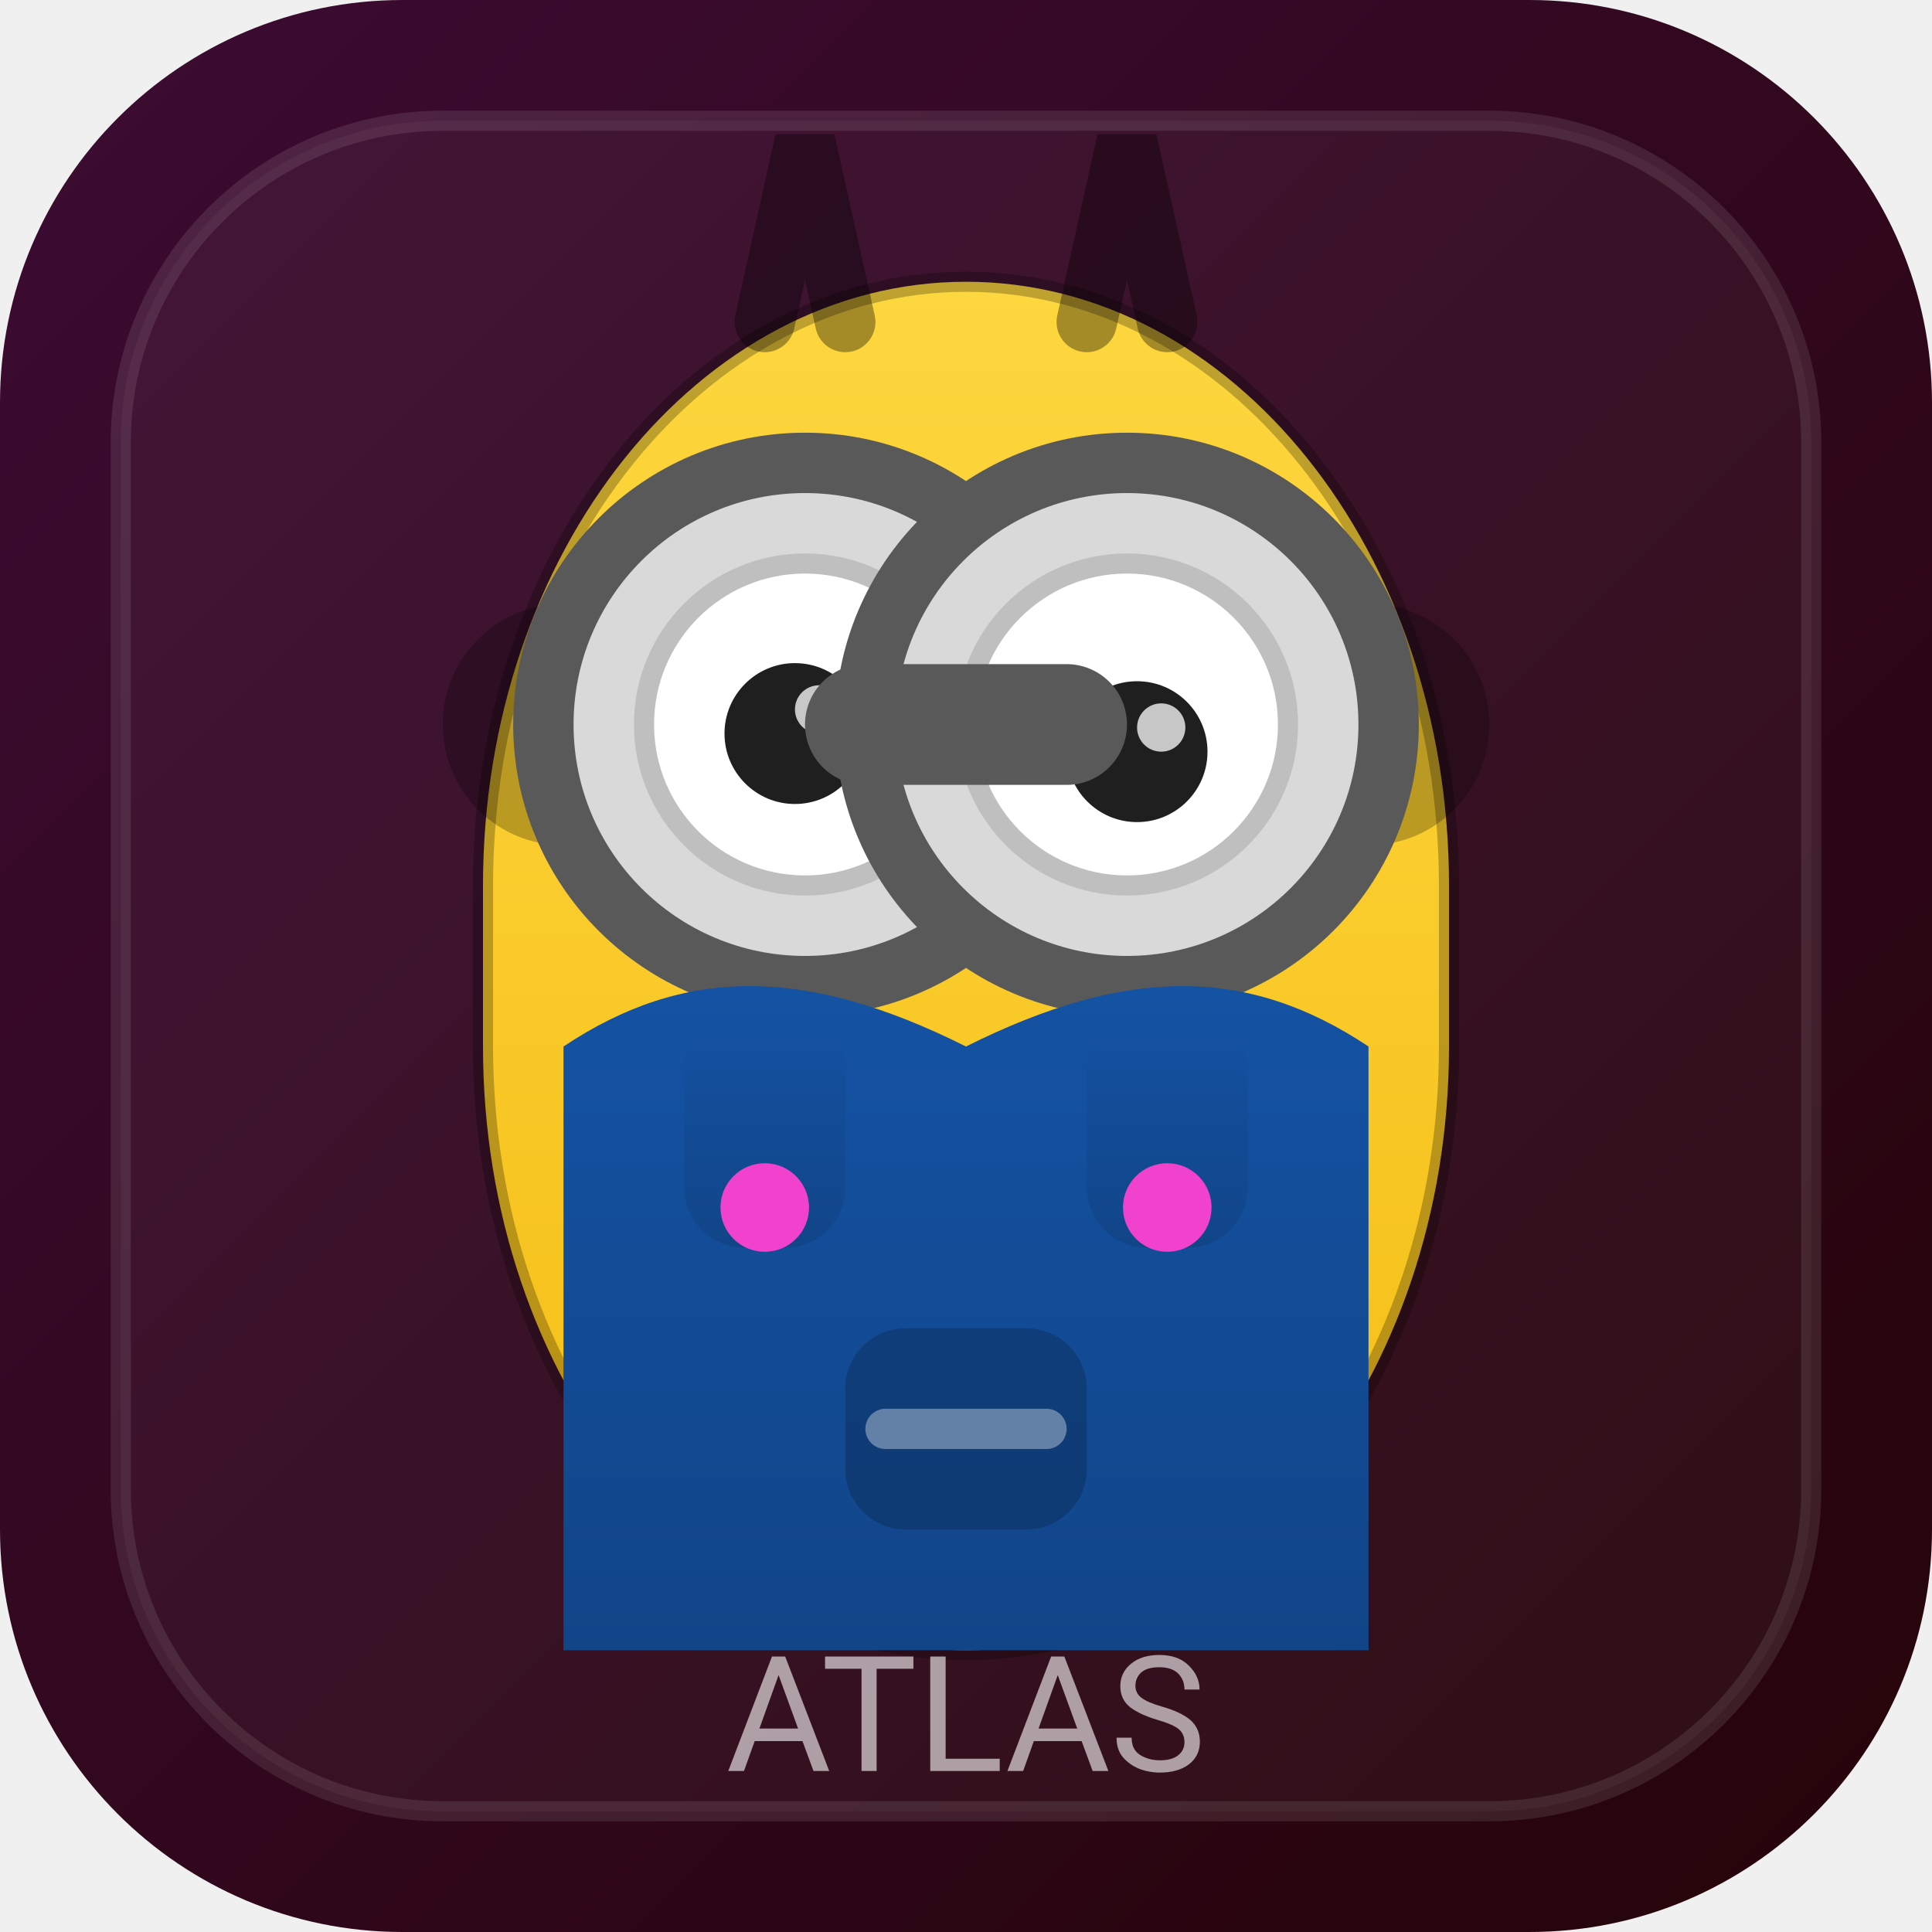
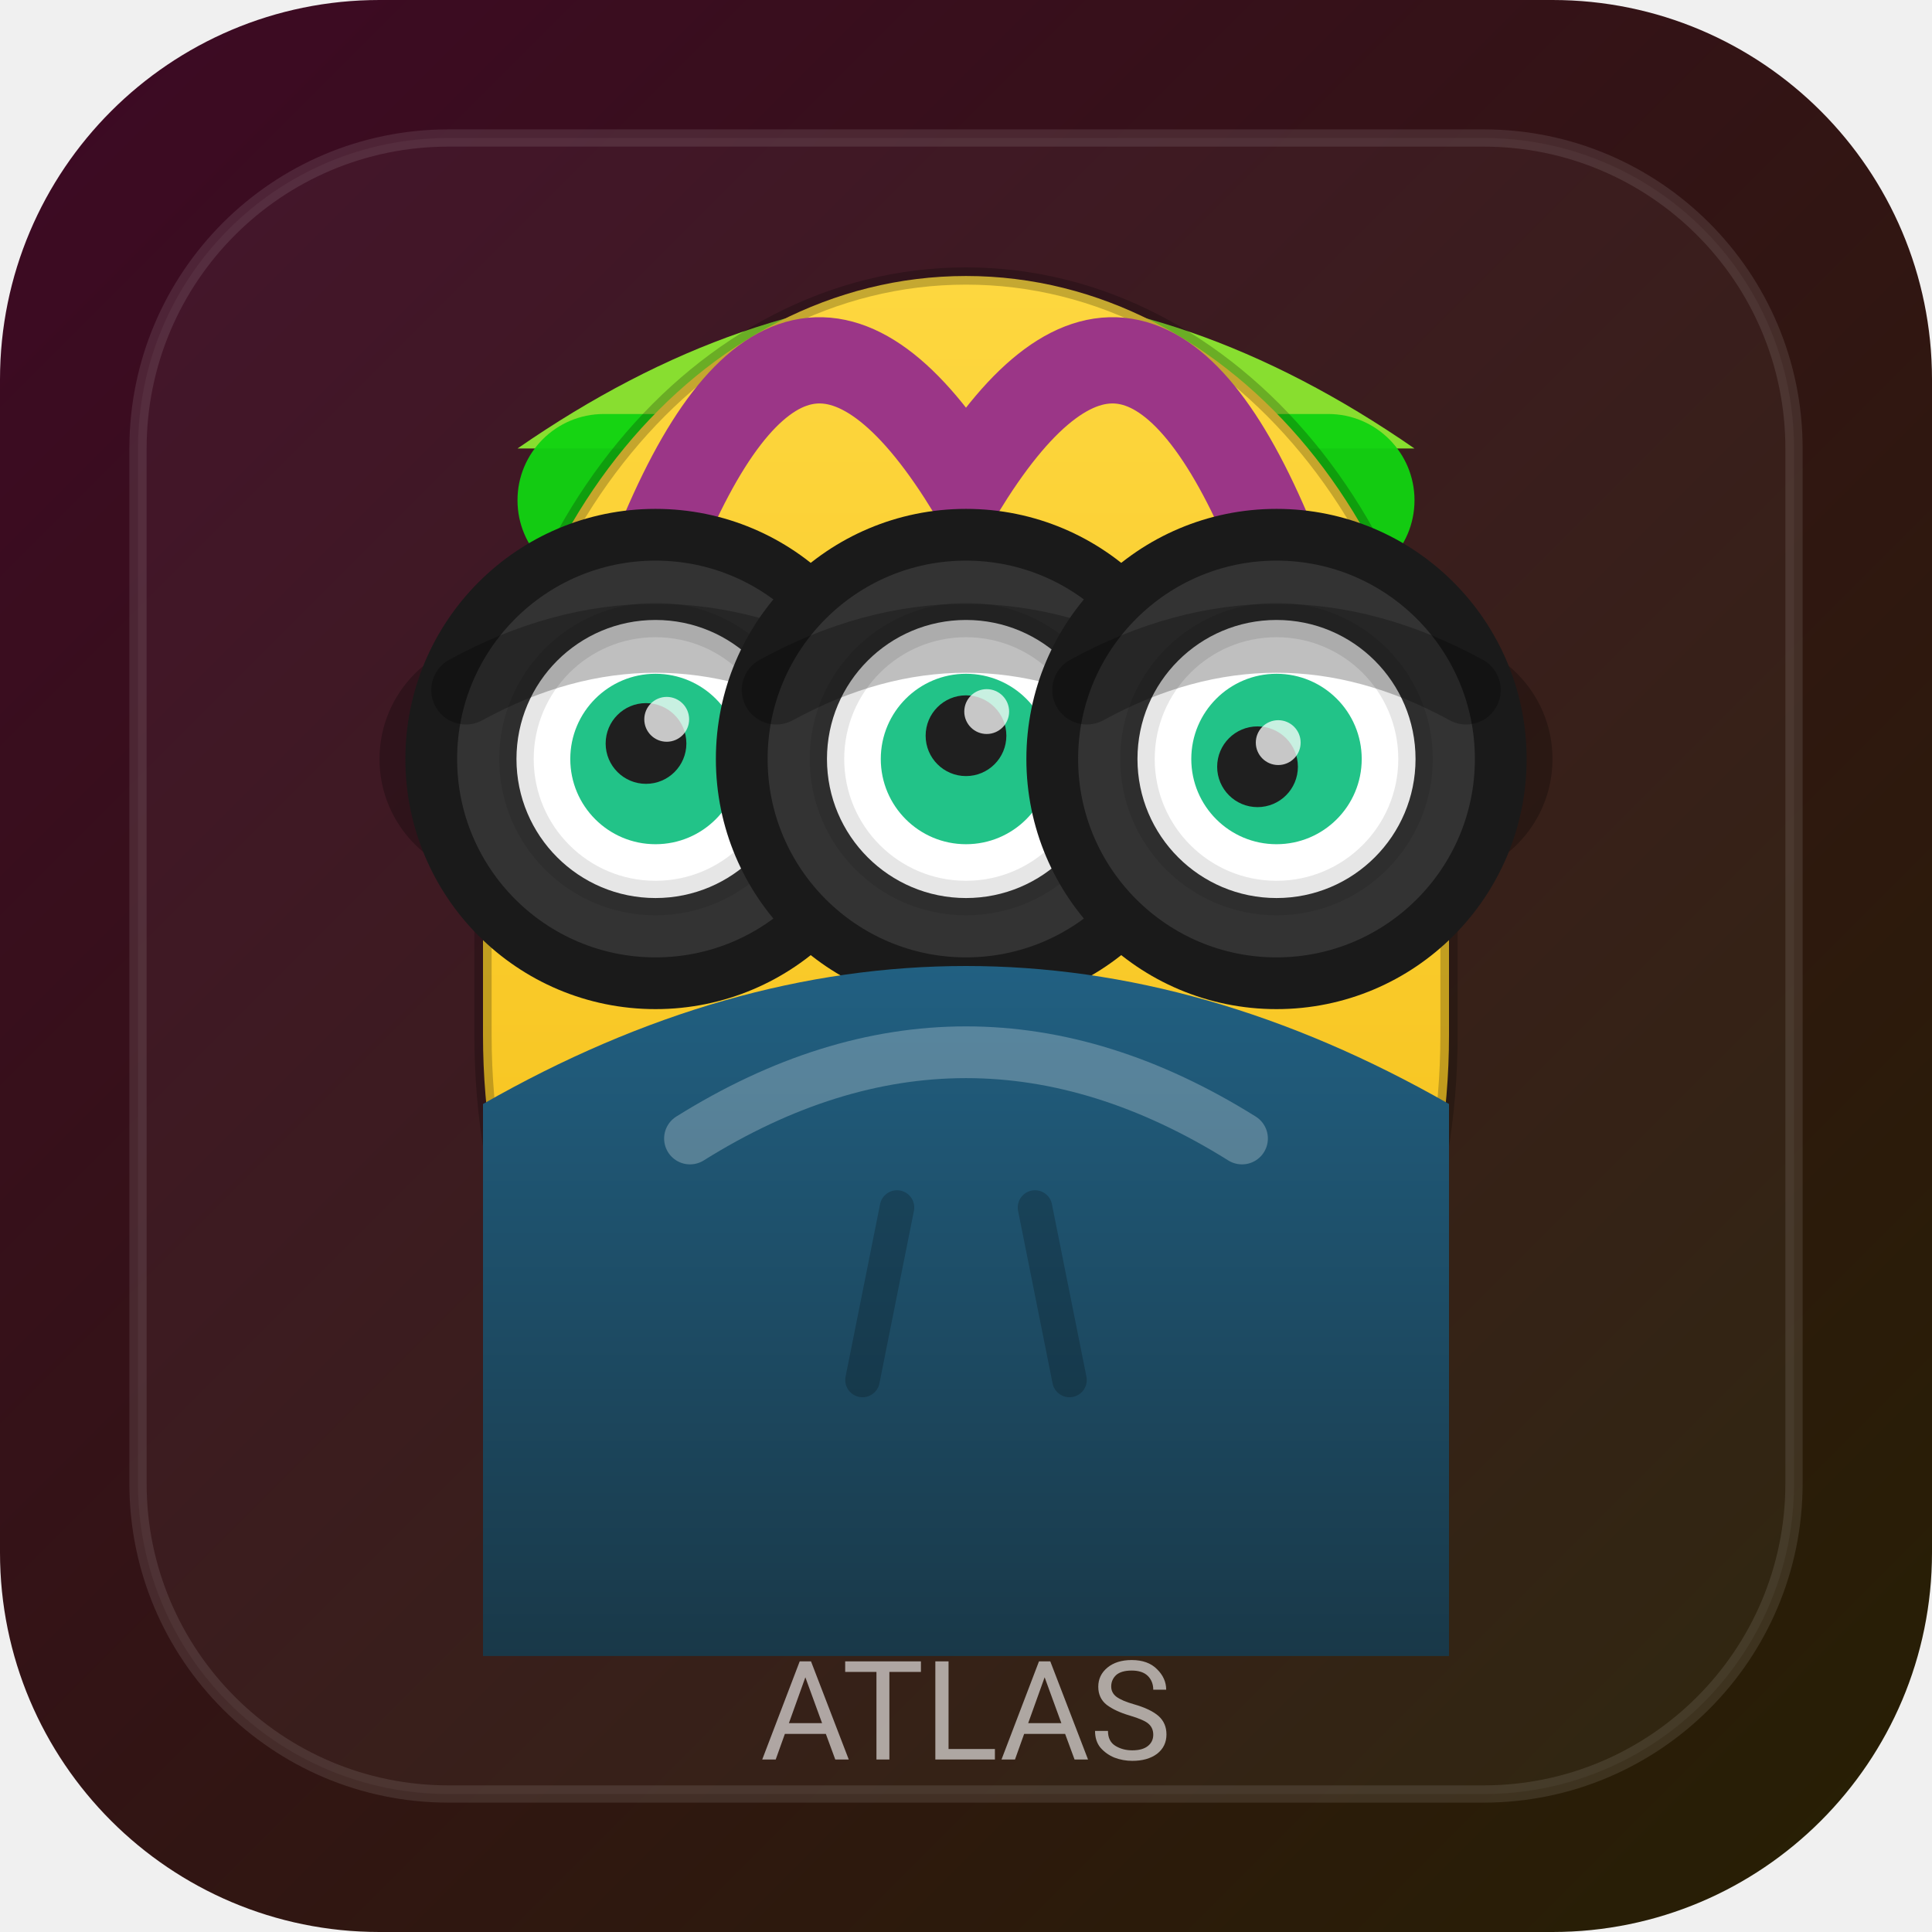
- <svg xmlns="http://www.w3.org/2000/svg" width="96" height="96" viewBox="0 0 96 96">
+ <svg xmlns="http://www.w3.org/2000/svg" width="112" height="112" viewBox="0 0 112 112">
  <defs>
    <linearGradient id="bg" x1="0" y1="0" x2="1" y2="1">
-       <stop offset="0" stop-color="hsl(312 70% 14%)" />
-       <stop offset="1" stop-color="hsl(352 80% 8%)" />
+       <stop offset="0" stop-color="hsl(329 75% 14%)" />
+       <stop offset="1" stop-color="hsl(50 85% 8%)" />
    </linearGradient>
    <linearGradient id="body" x1="0" y1="0" x2="0" y2="1">
      <stop offset="0" stop-color="hsl(48 98% 62%)" />
      <stop offset="1" stop-color="hsl(45 92% 52%)" />
    </linearGradient>
-     <linearGradient id="denim" x1="0" y1="0" x2="0" y2="1">
-       <stop offset="0" stop-color="hsl(214 78% 36%)" />
-       <stop offset="1" stop-color="hsl(214 78% 30%)" />
+     <linearGradient id="outfit" x1="0" y1="0" x2="0" y2="1">
+       <stop offset="0" stop-color="hsl(201 59% 32%)" />
+       <stop offset="1" stop-color="hsl(201 49% 19%)" />
    </linearGradient>
  </defs>
-   <rect x="0" y="0" width="96" height="96" rx="20" fill="url(#bg)" />
-   <rect x="6" y="6" width="84" height="84" rx="16" fill="rgba(255,255,255,0.04)" stroke="rgba(255,255,255,0.10)" />
-   <rect x="24" y="14" width="48" height="68" rx="30" fill="url(#body)" stroke="rgba(0,0,0,0.25)" />
-   <path d="M 38 16 L 40 7 L 42 16 M 54 16 L 56 7 L 58 16" stroke="rgba(0,0,0,0.35)" stroke-width="3" stroke-linecap="round" fill="none" />
-   <rect x="22" y="30" width="52" height="12" rx="6" fill="rgba(0,0,0,0.25)" />
-   <circle cx="40" cy="36" r="13" fill="hsl(0 0% 85%)" stroke="hsl(0 0% 35%)" stroke-width="3" />
-   <circle cx="40" cy="36" r="8" fill="white" stroke="hsl(0 0% 75%)" stroke-width="1" />
-   <circle cx="39.5" cy="36.45" r="3.5" fill="hsl(0 0% 12%)" />
-   <circle cx="40.7" cy="35.25" r="1.2" fill="rgba(255,255,255,0.75)" />
-   <circle cx="56" cy="36" r="13" fill="hsl(0 0% 85%)" stroke="hsl(0 0% 35%)" stroke-width="3" />
-   <circle cx="56" cy="36" r="8" fill="white" stroke="hsl(0 0% 75%)" stroke-width="1" />
-   <circle cx="56.5" cy="37.35" r="3.5" fill="hsl(0 0% 12%)" />
-   <circle cx="57.7" cy="36.15" r="1.2" fill="rgba(255,255,255,0.75)" />
-   <path d="M 53 36 L 43 36" stroke="hsl(0 0% 35%)" stroke-width="6" stroke-linecap="round" />
-   <path d="M 38 56 Q 48 66 58 56" stroke="rgba(0,0,0,0.45)" stroke-width="3" stroke-linecap="round" fill="none" />
-   <path d="M 28 52 C 34 48 40 48 48 52 C 56 48 62 48 68 52 L 68 82 L 28 82 Z" fill="url(#denim)" />
-   <rect x="34" y="50" width="8" height="12" rx="3" fill="url(#denim)" />
-   <rect x="54" y="50" width="8" height="12" rx="3" fill="url(#denim)" />
-   <circle cx="38" cy="60" r="2.2" fill="hsl(312 85% 60%)" />
-   <circle cx="58" cy="60" r="2.2" fill="hsl(312 85% 60%)" />
-   <rect x="42" y="66" width="12" height="10" rx="3" fill="rgba(0,0,0,0.18)" />
-   <path d="M 44 71 L 52 71" stroke="rgba(255,255,255,0.35)" stroke-width="2" stroke-linecap="round" />
-   <text x="48" y="88" text-anchor="middle" font-family="ui-sans-serif, system-ui, -apple-system, Segoe UI, Roboto, Helvetica, Arial" font-size="8" fill="rgba(255,255,255,0.60)">ATLAS</text>
+   <rect x="0" y="0" width="112" height="112" rx="22" fill="url(#bg)" />
+   <rect x="8" y="8" width="96" height="96" rx="18" fill="rgba(255,255,255,0.04)" stroke="rgba(255,255,255,0.10)" />
+   <path d="M 30 26 Q 56 8 82 26" fill="hsl(90 80% 55%)" opacity="0.95" />
+   <rect x="30" y="24" width="52" height="10" rx="5" fill="hsl(120 85% 45%)" opacity="0.95" />
+   <rect x="28" y="16" width="56" height="78" rx="34" fill="url(#body)" stroke="rgba(0,0,0,0.22)" />
+   <path d="M 38 32 Q 46 12 56 28 Q 66 12 74 32" stroke="hsl(312 48% 41%)" stroke-width="5" stroke-linecap="round" fill="none" />
+   <rect x="22" y="37" width="68" height="14" rx="7" fill="rgba(0,0,0,0.25)" />
+   <circle cx="38" cy="44" r="13" fill="hsl(0 0% 20%)" stroke="hsl(0 0% 10%)" stroke-width="3" />
+   <circle cx="38" cy="44" r="8.06" fill="white" stroke="rgba(0,0,0,0.10)" stroke-width="2" />
+   <circle cx="38" cy="44" r="4.94" fill="hsl(158 70% 45%)" />
+   <circle cx="37.45" cy="43.1" r="2.34" fill="hsl(0 0% 12%)" />
+   <circle cx="38.65" cy="41.7" r="1.3" fill="rgba(255,255,255,0.75)" />
+   <path d="M 27 40 Q 38 34 49 40" stroke="rgba(0,0,0,0.25)" stroke-width="4" stroke-linecap="round" fill="none" />
+   <circle cx="56" cy="44" r="13" fill="hsl(0 0% 20%)" stroke="hsl(0 0% 10%)" stroke-width="3" />
+   <circle cx="56" cy="44" r="8.06" fill="white" stroke="rgba(0,0,0,0.10)" stroke-width="2" />
+   <circle cx="56" cy="44" r="4.94" fill="hsl(158 70% 45%)" />
+   <circle cx="56" cy="42.65" r="2.34" fill="hsl(0 0% 12%)" />
+   <circle cx="57.2" cy="41.25" r="1.3" fill="rgba(255,255,255,0.75)" />
+   <path d="M 45 40 Q 56 34 67 40" stroke="rgba(0,0,0,0.25)" stroke-width="4" stroke-linecap="round" fill="none" />
+   <circle cx="74" cy="44" r="13" fill="hsl(0 0% 20%)" stroke="hsl(0 0% 10%)" stroke-width="3" />
+   <circle cx="74" cy="44" r="8.06" fill="white" stroke="rgba(0,0,0,0.10)" stroke-width="2" />
+   <circle cx="74" cy="44" r="4.94" fill="hsl(158 70% 45%)" />
+   <circle cx="72.9" cy="44.45" r="2.34" fill="hsl(0 0% 12%)" />
+   <circle cx="74.1" cy="43.05" r="1.3" fill="rgba(255,255,255,0.75)" />
+   <path d="M 63 40 Q 74 34 85 40" stroke="rgba(0,0,0,0.25)" stroke-width="4" stroke-linecap="round" fill="none" />
+   <path d="M 42 68 Q 56 60 70 68" stroke="rgba(0,0,0,0.45)" stroke-width="3" stroke-linecap="round" fill="none" />
+   <path d="M 28 64 Q 56 48 84 64 L 84 96 L 28 96 Z" fill="url(#outfit)" />
+   <path d="M 40 66 Q 56 56 72 66" stroke="rgba(255,255,255,0.25)" stroke-width="3" stroke-linecap="round" fill="none" />
+   <path d="M 52 70 L 50 80 M 60 70 L 62 80" stroke="rgba(0,0,0,0.20)" stroke-width="2" stroke-linecap="round" />
+   <text x="56" y="102" text-anchor="middle" font-family="ui-sans-serif, system-ui, -apple-system, Segoe UI, Roboto, Helvetica, Arial" font-size="8" fill="rgba(255,255,255,0.60)">ATLAS</text>
</svg>
